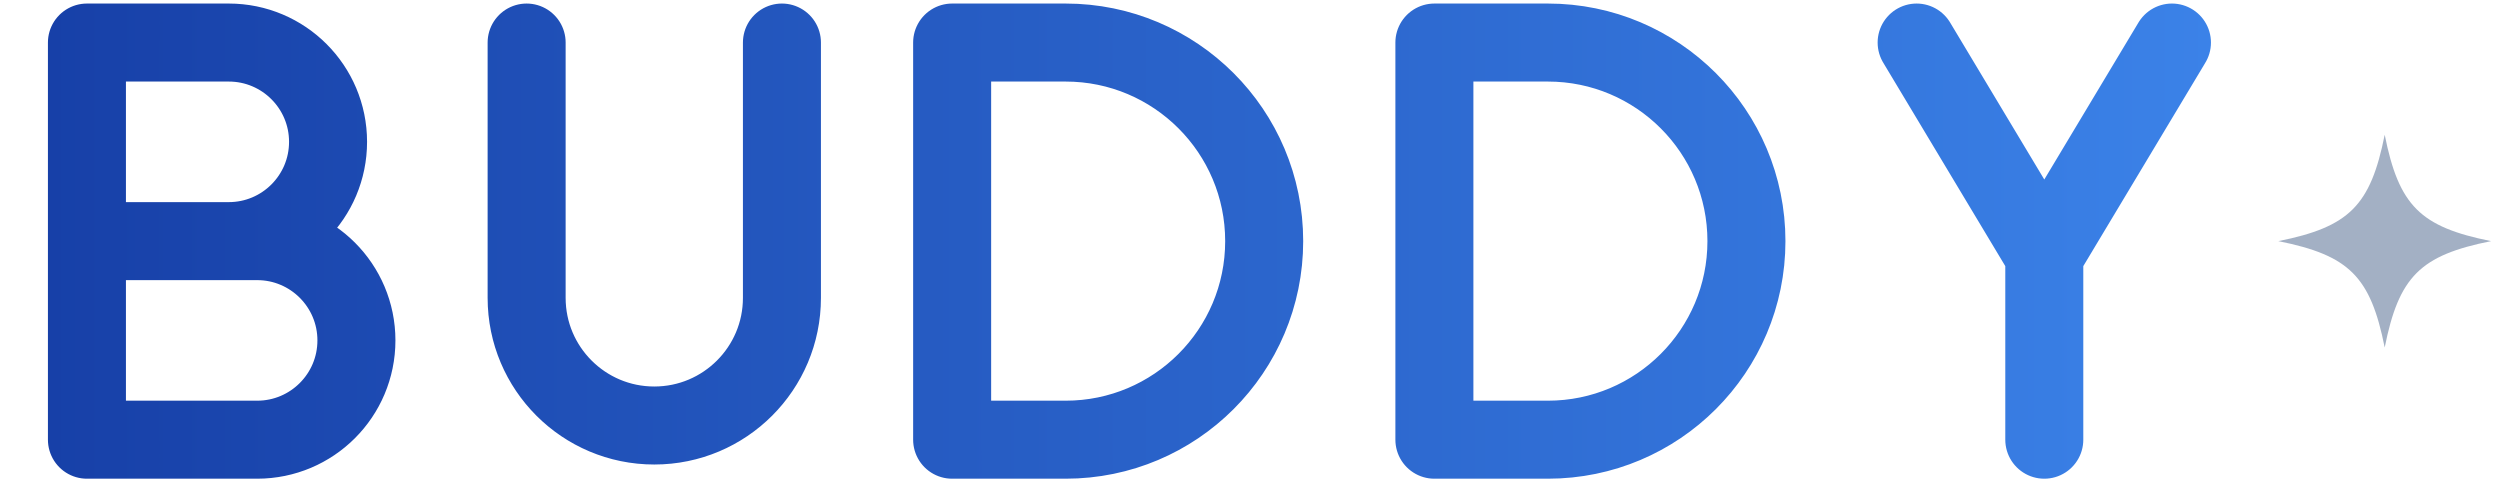
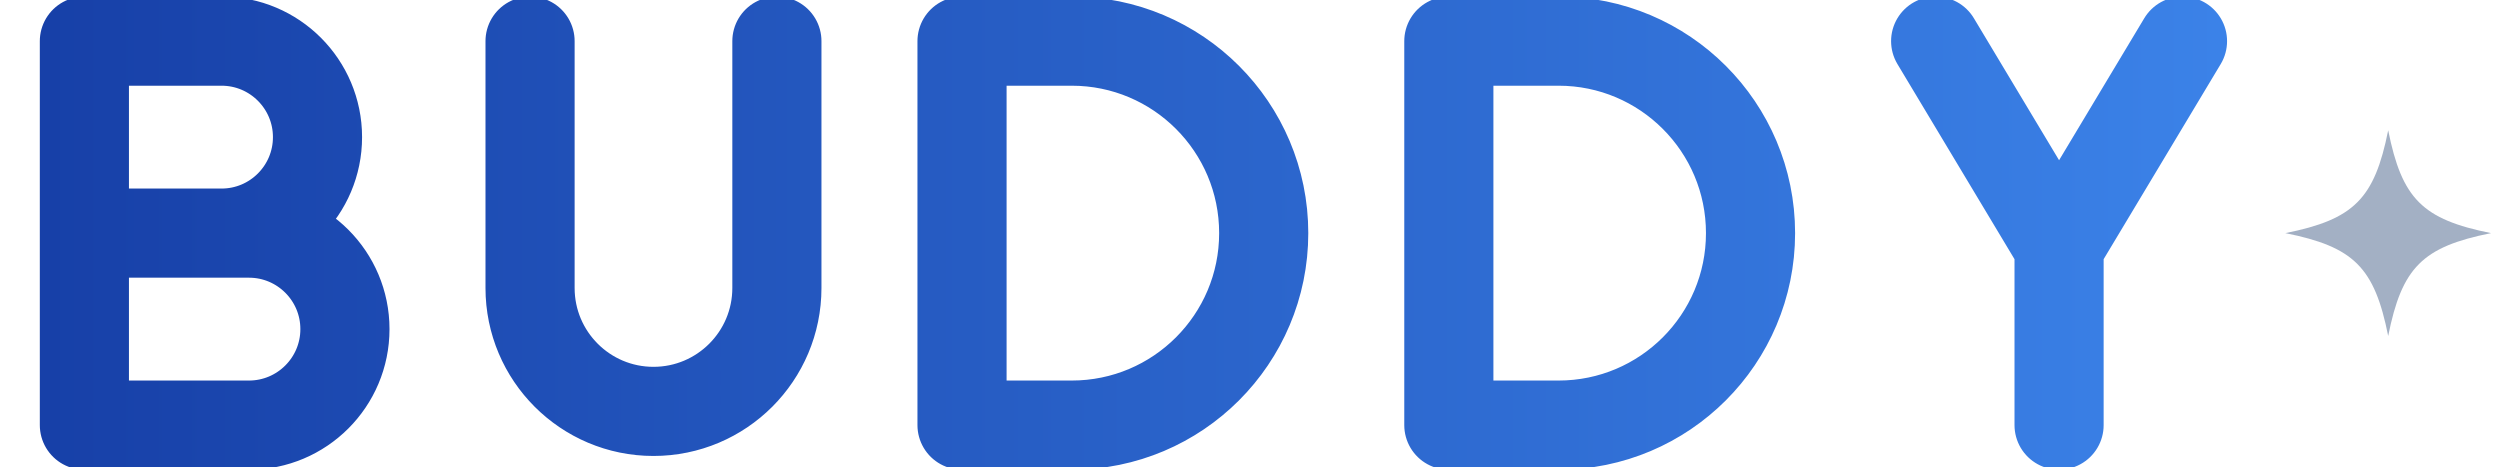
- <svg xmlns="http://www.w3.org/2000/svg" width="845" height="163" viewBox="-6 -6 352 68">
+ <svg xmlns="http://www.w3.org/2000/svg" width="874" height="163" viewBox="-6 -6 364 68">
  <defs>
-     <linearGradient id="wg" gradientUnits="userSpaceOnUse" x1="0" y1="0" x2="306" y2="0">
+     <linearGradient id="wg" gradientUnits="userSpaceOnUse" x1="0" y1="0" x2="318" y2="0">
      <stop offset="0" stop-color="#1740a8" />
      <stop offset="1" stop-color="#3b82e8" />
    </linearGradient>
  </defs>
-   <path d="M6 0V56M6 0H26A14 14 0 0 1 26 28H6M6 28H30A14 14 0 0 1 30 56H6M68 0V36A18 18 0 0 0 104 36V0M128 0H144A28 28 0 0 1 144 56H128V0M196 0H212A28 28 0 0 1 212 56H196V0M264 0L282 30L300 0M282 30V56" fill="none" stroke="url(#wg)" stroke-width="11" stroke-linecap="round" stroke-linejoin="round" />
-   <path transform="translate(330 28)" d="M0 -15C2 -5 5 -2 15 0C5 2 2 5 0 15C-2 5 -5 2 -15 0C-5 -2 -2 -5 0 -15Z" fill="#a3b0c4" />
+   <path d="M6 0V56M6 0H26A14 14 0 0 1 26 28H6M6 28H30A14 14 0 0 1 30 56H6M71 0V36A18 18 0 0 0 107 36V0M134 0H150A28 28 0 0 1 150 56H134V0M205 0H221A28 28 0 0 1 221 56H205V0M276 0L294 30L312 0M294 30V56" fill="none" stroke="url(#wg)" stroke-width="13" stroke-linecap="round" stroke-linejoin="round" />
+   <path transform="translate(342 28)" d="M0 -15C2 -5 5 -2 15 0C5 2 2 5 0 15C-2 5 -5 2 -15 0C-5 -2 -2 -5 0 -15Z" fill="#a3b0c4" />
</svg>
